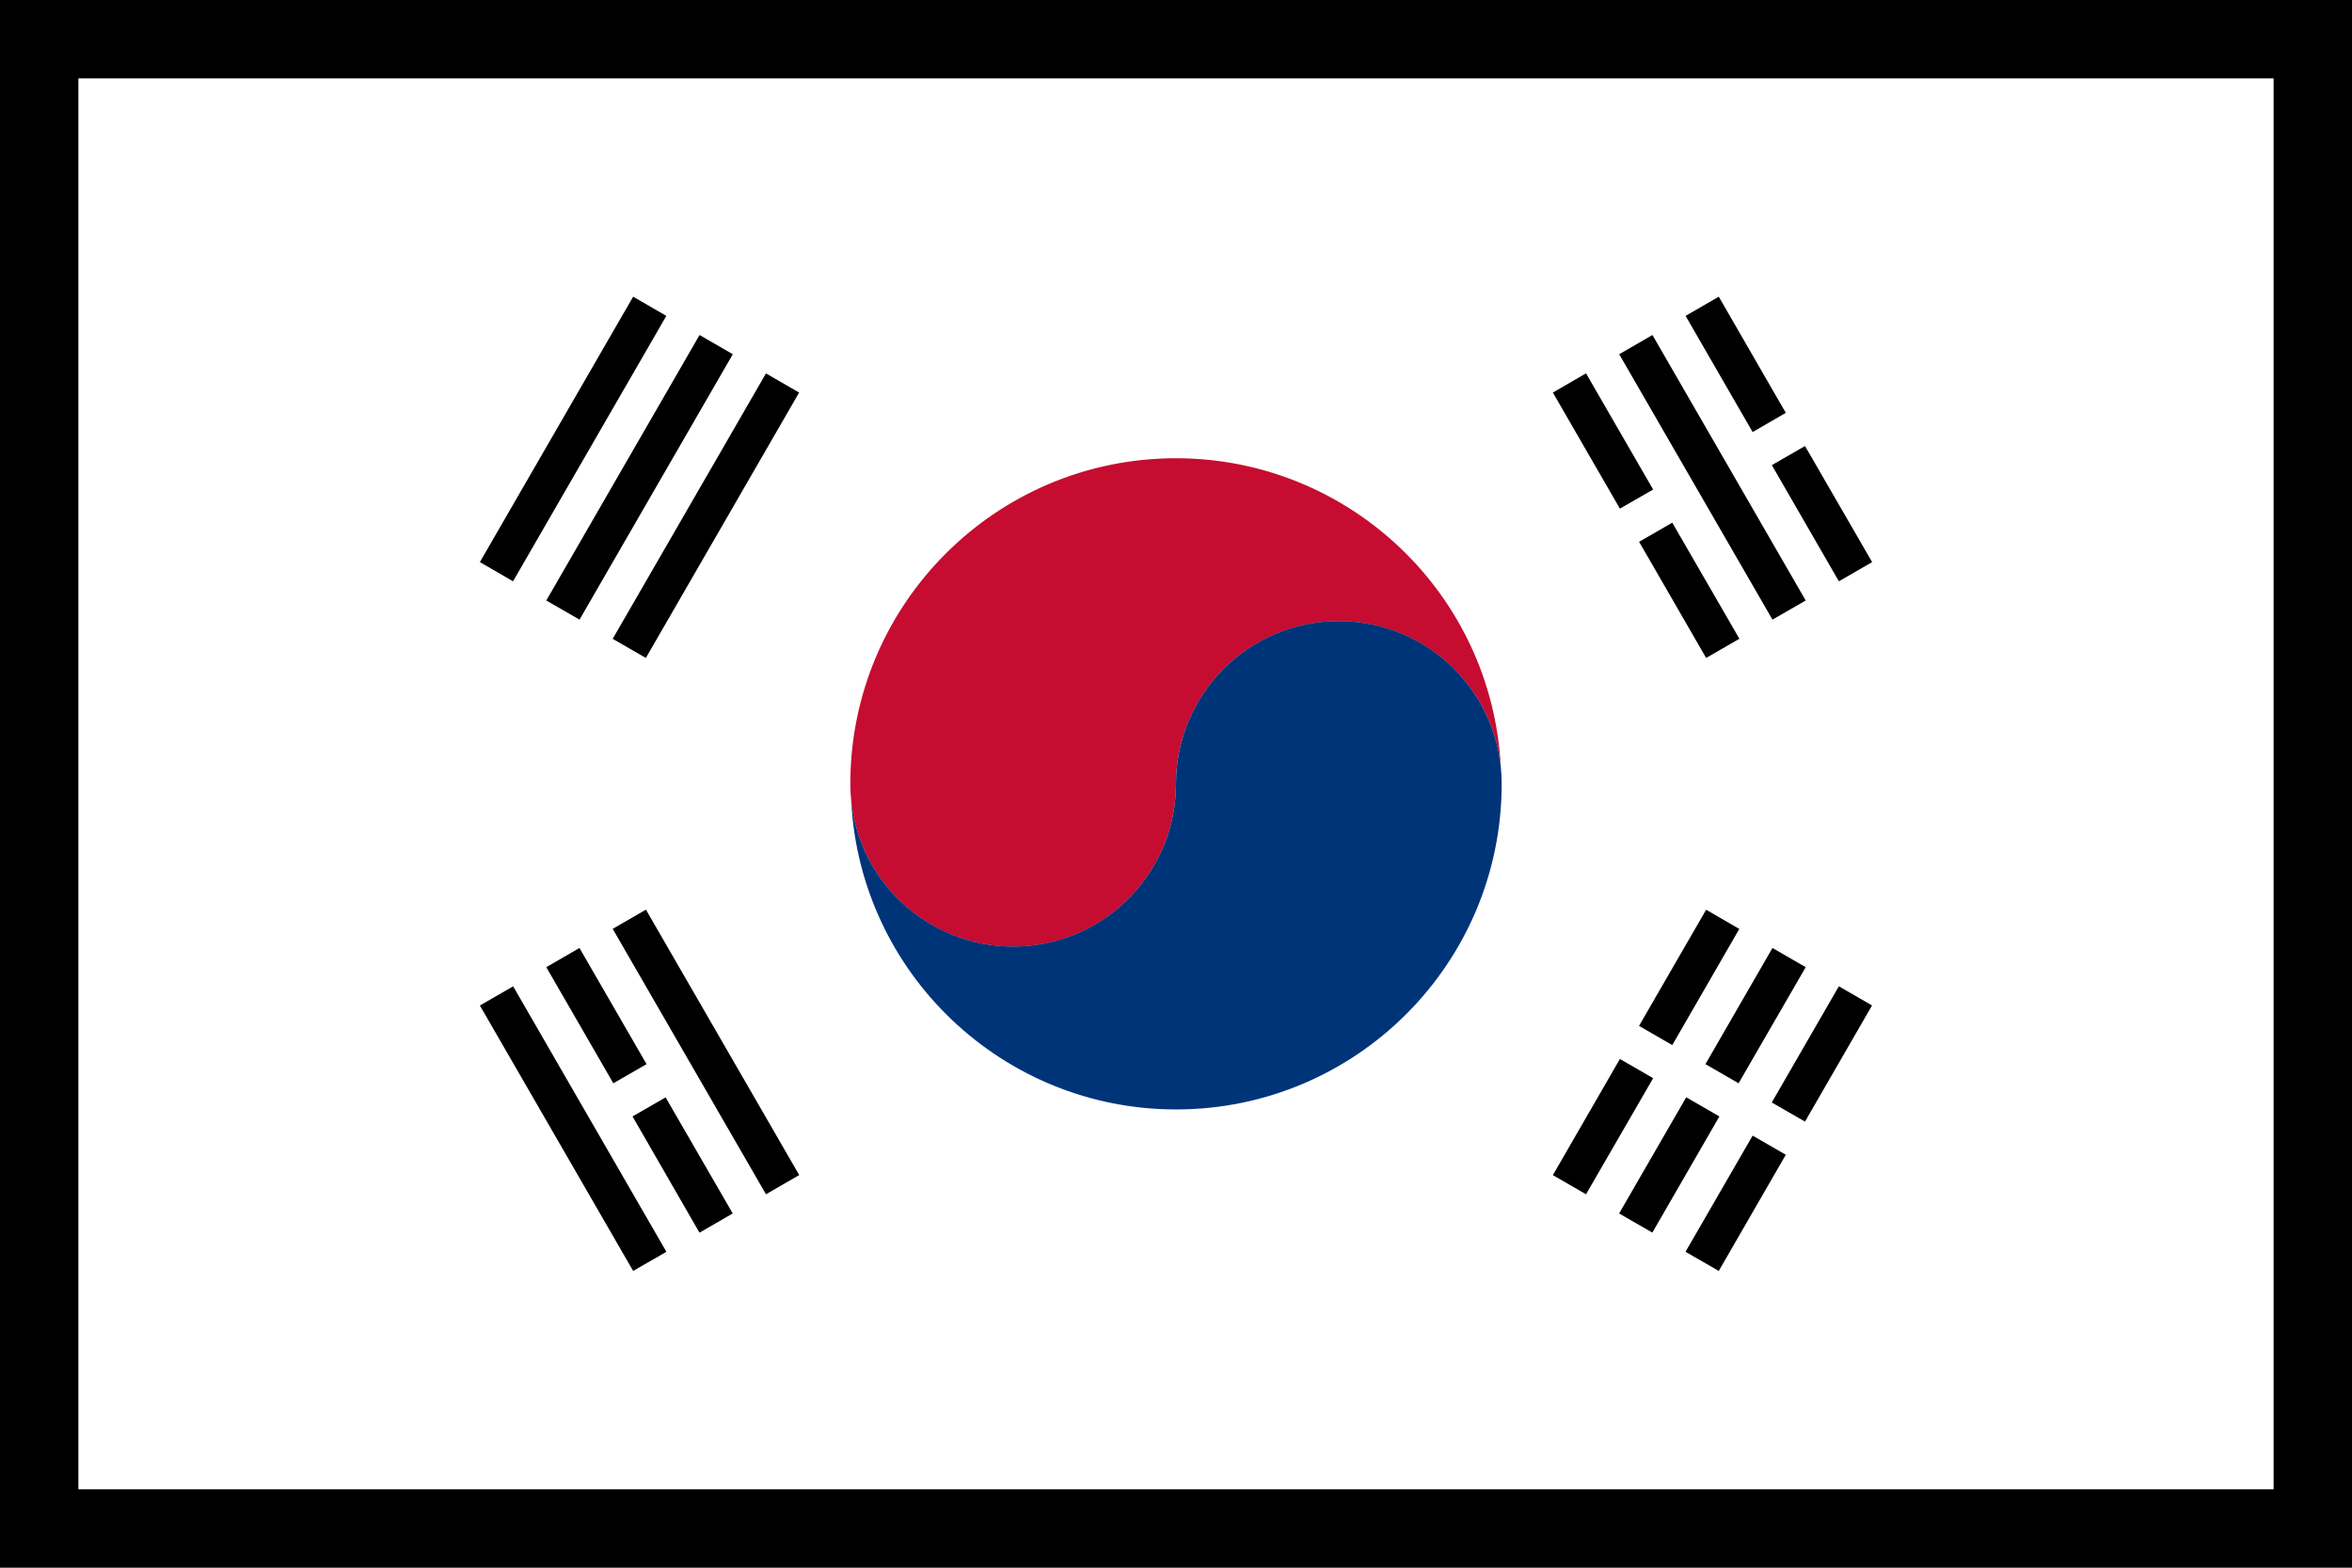
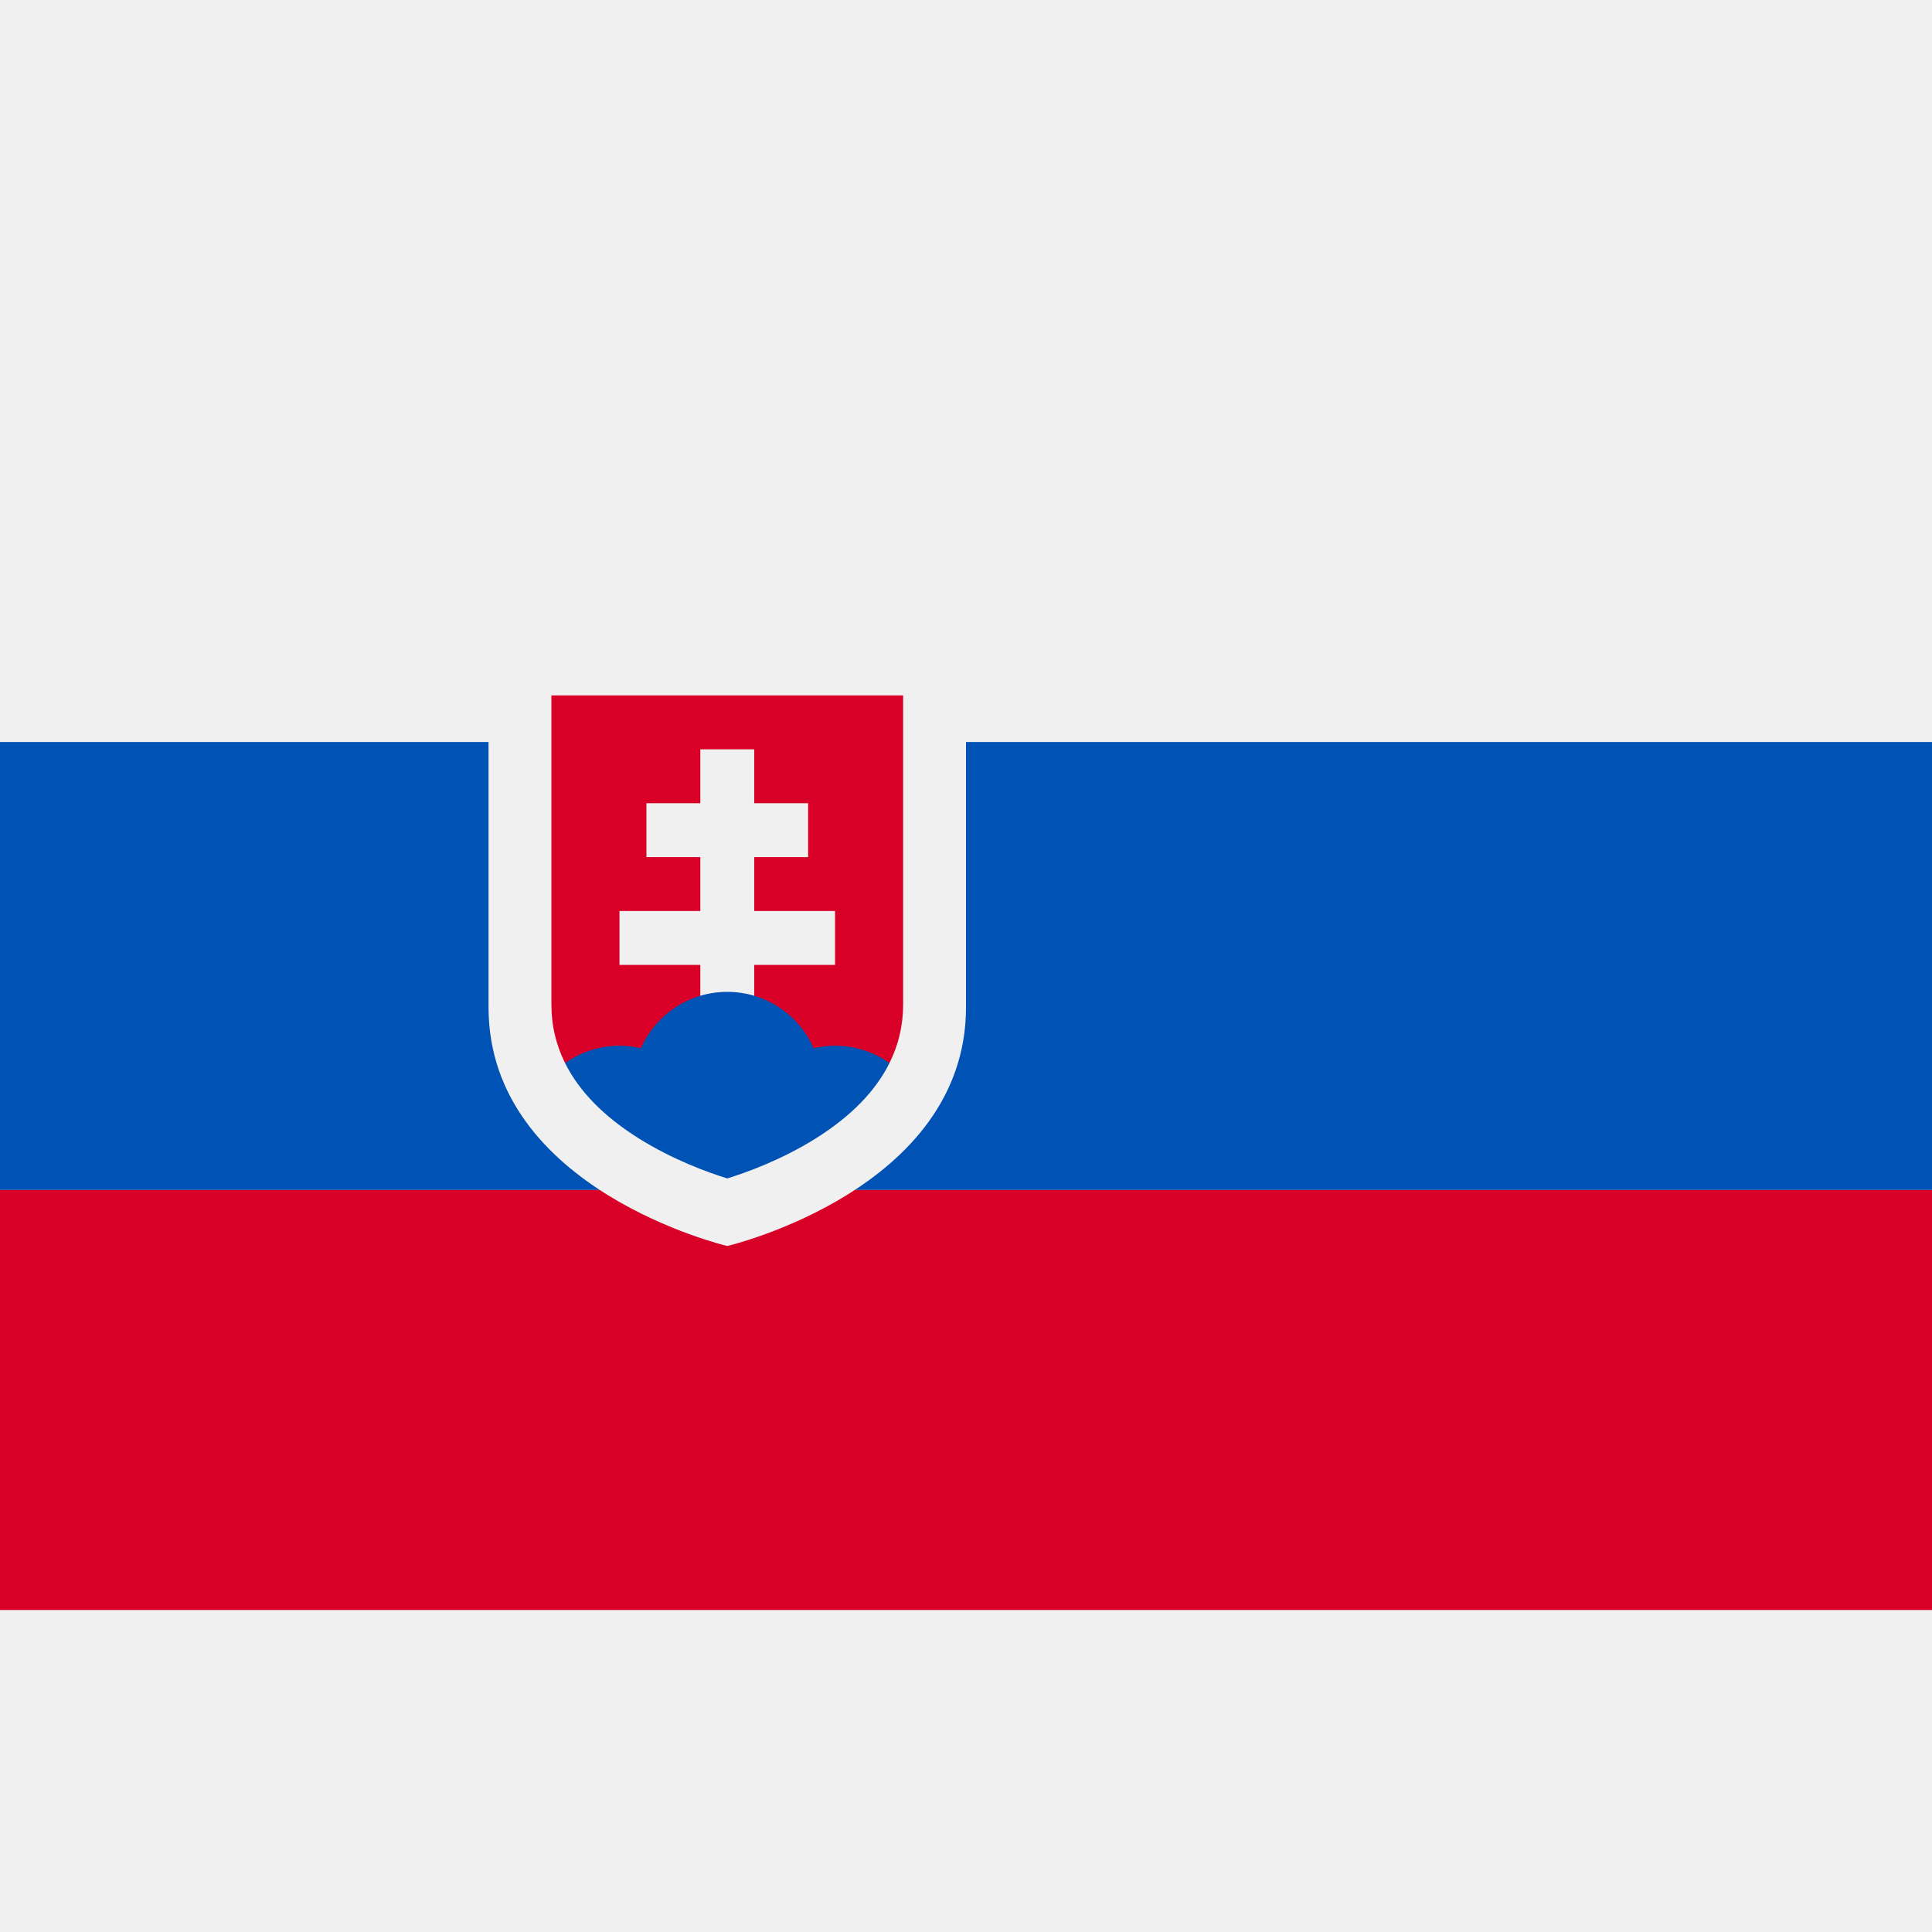
- <svg xmlns="http://www.w3.org/2000/svg" viewBox="0 0 30 20" id="south-korea-flag">
-   <path d="M0 0h30v20H0z" />
-   <path fill="#fff" d="M1 1h28v18H1z" />
-   <path fill="#c60c30" d="M15 5.846a4.15 4.15 0 0 1 4.143 3.942A2.077 2.077 0 0 0 15 10a2.077 2.077 0 0 1-4.154 0A4.154 4.154 0 0 1 15 5.846z" />
-   <path fill="#003478" d="M15 14.154a4.15 4.15 0 0 1-4.143-3.942A2.077 2.077 0 0 0 15 10a2.077 2.077 0 0 1 4.154 0A4.154 4.154 0 0 1 15 14.154z" />
-   <path d="m9.77 4.764.423.244-1.955 3.386-.423-.244zM8.923 4.274l.424.245-1.955 3.386-.424-.244zM8.076 3.785l.423.245-1.955 3.386-.423-.245zM7.815 11.85l.424-.245 1.955 3.386-.424.245zM6.968 12.339l.423-.245.856 1.482-.424.244zM8.068 14.243 8.49 14l.856 1.481-.424.245zM6.121 12.828l.424-.245L8.5 15.97l-.424.244zM22.608 12.094l.424.245-.856 1.481-.423-.244zM21.508 13.999l.423.244-.855 1.482-.424-.244zM21.762 11.606l.423.245-.855 1.482-.424-.245zM20.662 13.51l.424.245-.856 1.481-.423-.244zM23.455 12.583l.423.244-.855 1.482-.424-.244zM22.355 14.488l.423.244-.855 1.482-.424-.244zM20.653 4.519l.424-.245 1.955 3.387-.424.244zM20.907 6.912l.423-.244.856 1.481-.424.245zM19.807 5.008l.423-.245.856 1.482-.424.244zM22.6 5.934l.423-.244.856 1.481-.424.245zM21.5 4.03l.423-.245.855 1.482-.423.245z" />
+ <svg xmlns="http://www.w3.org/2000/svg" viewBox="0 0 512 512" id="slovakia">
+   <path fill="#f0f0f0" d="M0 85.337h512v341.326H0z" />
+   <path fill="#0052b4" d="M0 196.641h512v118.717H0z" />
+   <path fill="#d80027" d="M0 315.359h512v111.304H0z" />
+   <path fill="#f0f0f0" d="M129.468 181.799v85.136c0 48.429 63.267 63.267 63.267 63.267S256 315.362 256 266.935v-85.136H129.468z" />
+   <path fill="#d80027" d="M146.126 184.294v81.941c0 5.472 1.215 10.64 3.623 15.485h85.97c2.408-4.844 3.623-10.012 3.623-15.485v-81.941h-93.216z" />
+   <path fill="#f0f0f0" d="M221.301 241.427h-21.425v-14.283h14.284v-14.283h-14.284v-14.284h-14.283v14.284h-14.282v14.283h14.282v14.283h-21.426v14.284h21.426v14.283h14.283v-14.283h21.425z" />
+   <path fill="#0052b4" d="M169.232 301.658c9.204 5.783 18.66 9.143 23.502 10.636 4.842-1.494 14.298-4.852 23.502-10.636 9.282-5.833 15.79-12.506 19.484-19.939a24.878 24.878 0 0 0-14.418-4.583c-1.956 0-3.856.232-5.682.657-3.871-8.796-12.658-14.94-22.884-14.94-10.227 0-19.013 6.144-22.884 14.94a25.048 25.048 0 0 0-5.682-.657 24.88 24.88 0 0 0-14.418 4.583c3.691 7.433 10.198 14.106 19.48 19.939z" />
</svg>
